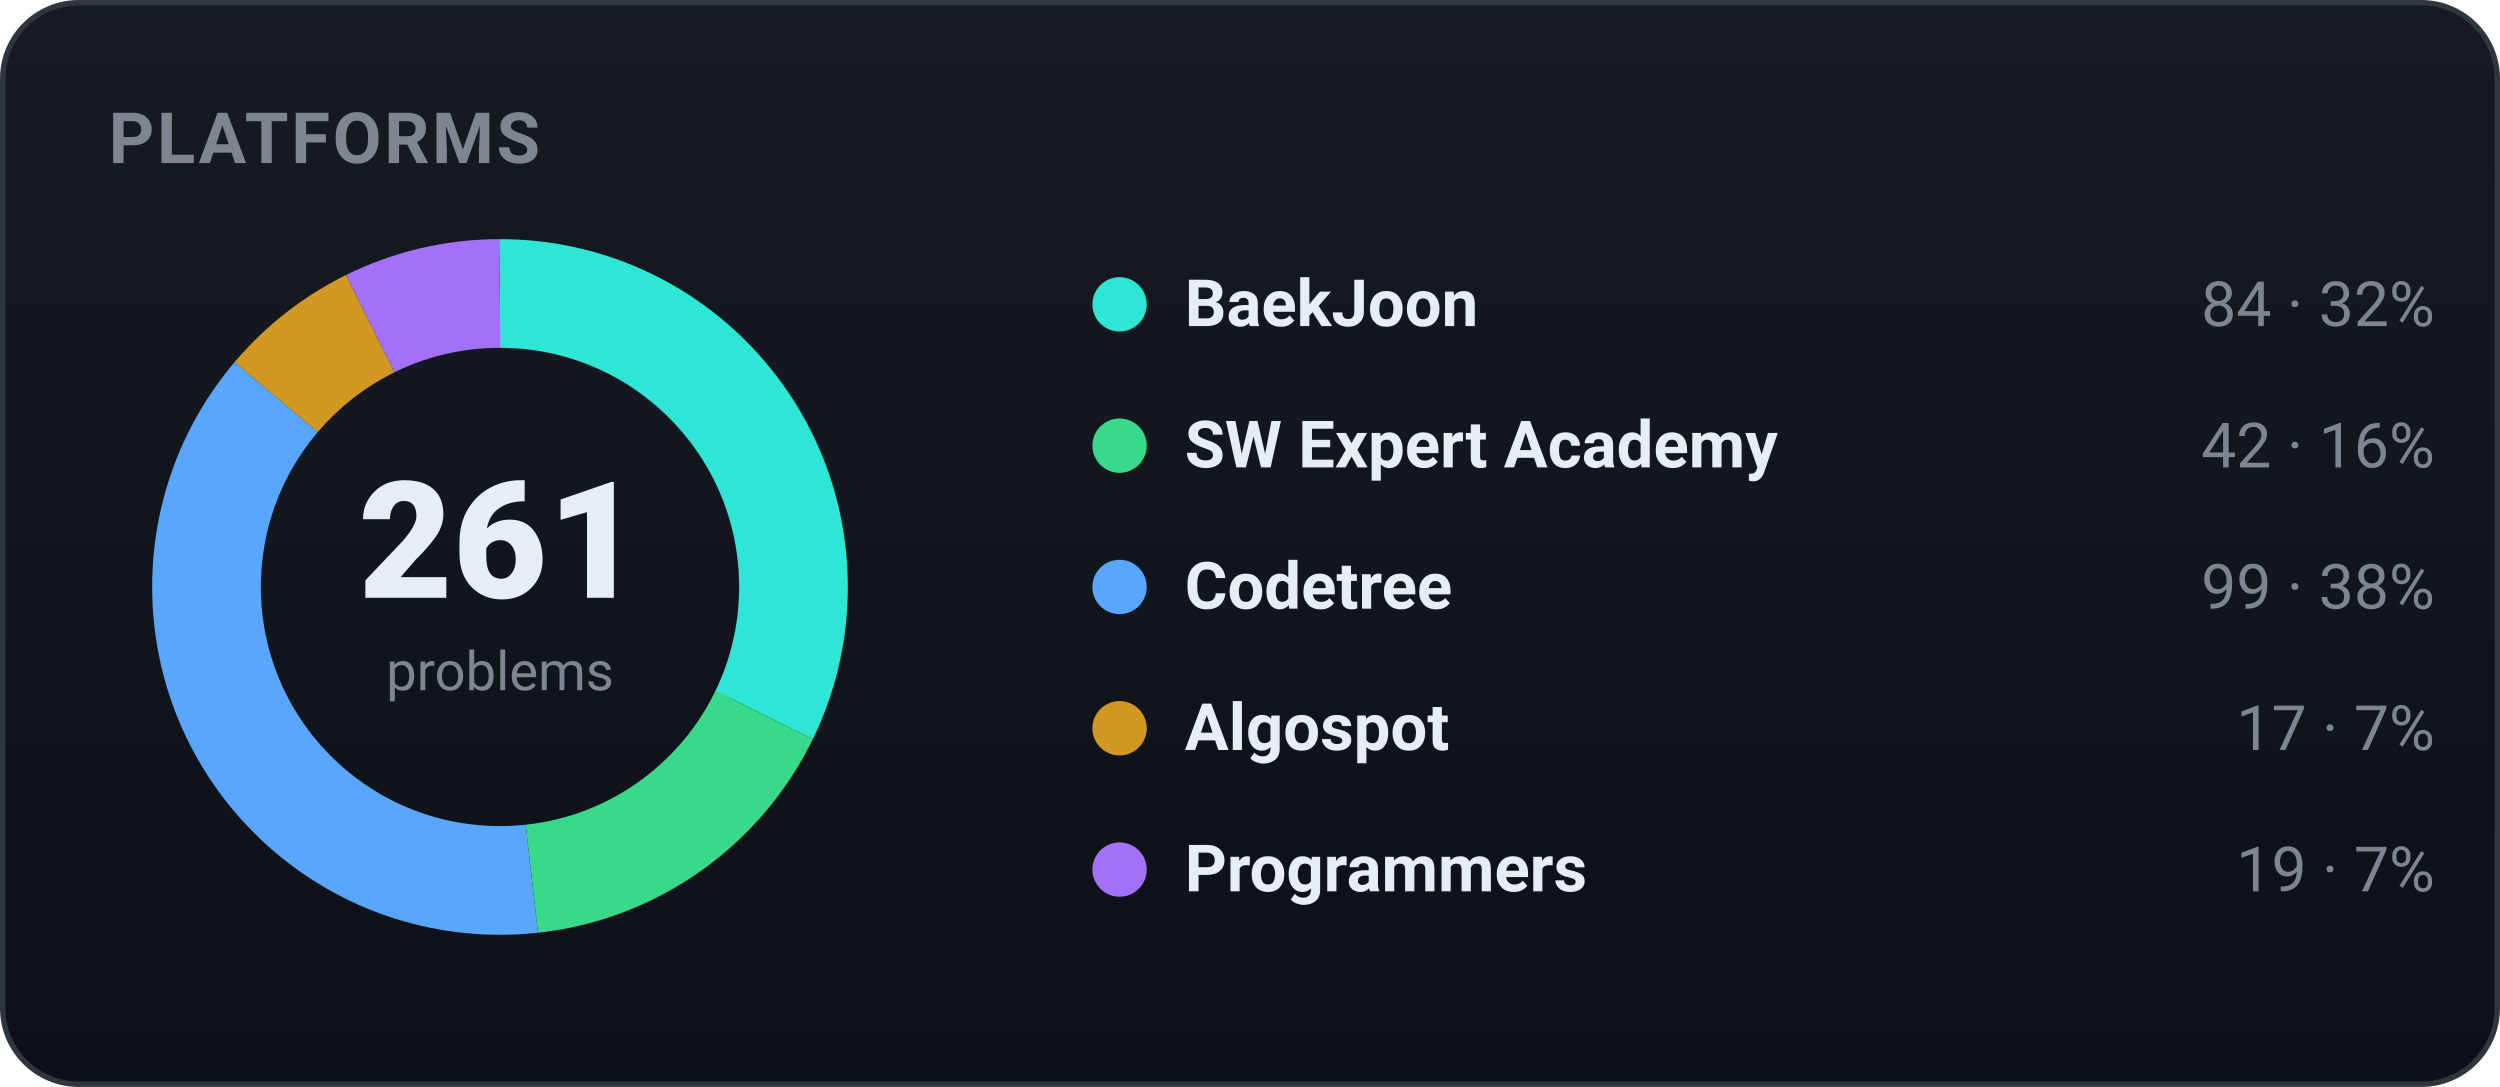
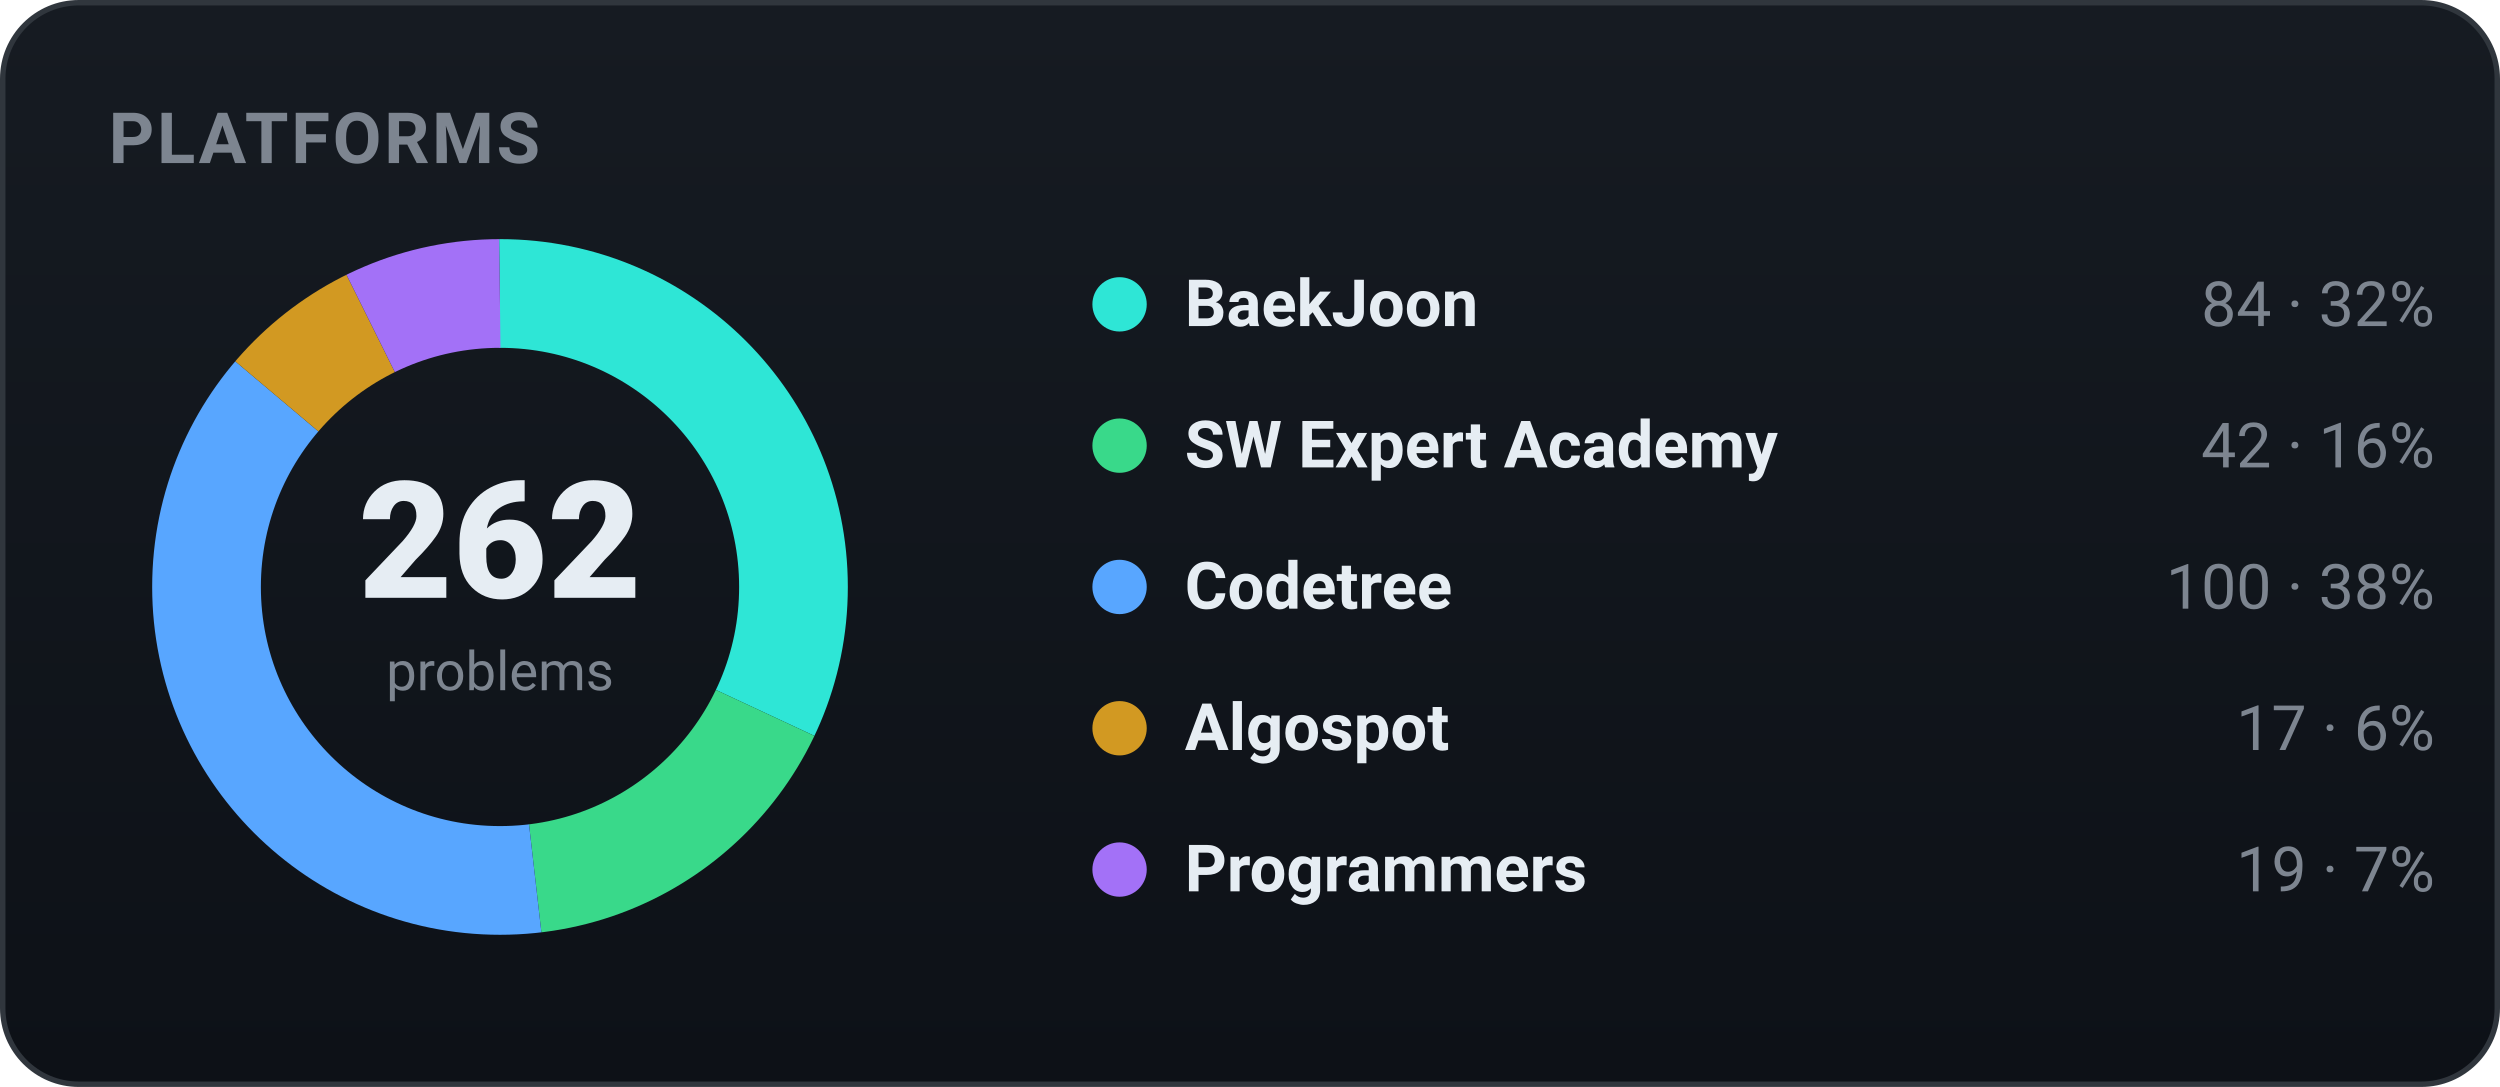
<svg xmlns="http://www.w3.org/2000/svg" width="460" height="200" viewBox="0 0 460 200" role="img" font-family="-apple-system,BlinkMacSystemFont,'Segoe UI',Roboto,'Apple SD Gothic Neo','Malgun Gothic',sans-serif">
  <defs>
    <linearGradient id="bgg" x1="0" y1="0" x2="0" y2="1">
      <stop offset="0" stop-color="#161b22" />
      <stop offset="1" stop-color="#0d1117" />
    </linearGradient>
  </defs>
  <rect x="0.5" y="0.5" width="459" height="199" rx="14" fill="url(#bgg)" stroke="#30363d" />
  <text x="20" y="30" font-family="-apple-system,BlinkMacSystemFont,'Segoe UI',Roboto,'Apple SD Gothic Neo','Malgun Gothic',sans-serif" font-size="13" font-weight="700" fill="#7d8590" letter-spacing="0.5">PLATFORMS</text>
-   <circle cx="92" cy="108" r="54" fill="none" stroke="#2ee6d6" stroke-width="20" stroke-dasharray="109.20 230.09" stroke-dashoffset="-0.00" transform="rotate(-90 92 108)" />
-   <circle cx="92" cy="108" r="54" fill="none" stroke="#39d98a" stroke-width="20" stroke-dasharray="54.60 284.69" stroke-dashoffset="-109.20" transform="rotate(-90 92 108)" />
-   <circle cx="92" cy="108" r="54" fill="none" stroke="#58a6ff" stroke-width="20" stroke-dasharray="128.70 210.60" stroke-dashoffset="-163.80" transform="rotate(-90 92 108)" />
-   <circle cx="92" cy="108" r="54" fill="none" stroke="#d29922" stroke-width="20" stroke-dasharray="22.10 317.19" stroke-dashoffset="-292.49" transform="rotate(-90 92 108)" />
-   <circle cx="92" cy="108" r="54" fill="none" stroke="#a371f7" stroke-width="20" stroke-dasharray="24.70 314.59" stroke-dashoffset="-314.59" transform="rotate(-90 92 108)" />
-   <text x="92" y="110" text-anchor="middle" font-size="30" font-weight="800" fill="#e6edf3">261</text>
+   <circle cx="92" cy="108" r="54" fill="none" stroke="#2ee6d6" stroke-width="20" stroke-dasharray="108.78 230.51" stroke-dashoffset="-0.00" transform="rotate(-90 92 108)" />
+   <circle cx="92" cy="108" r="54" fill="none" stroke="#39d98a" stroke-width="20" stroke-dasharray="54.39 284.90" stroke-dashoffset="-108.78" transform="rotate(-90 92 108)" />
+   <circle cx="92" cy="108" r="54" fill="none" stroke="#58a6ff" stroke-width="20" stroke-dasharray="129.50 209.79" stroke-dashoffset="-163.17" transform="rotate(-90 92 108)" />
+   <circle cx="92" cy="108" r="54" fill="none" stroke="#d29922" stroke-width="20" stroke-dasharray="22.02 317.28" stroke-dashoffset="-292.67" transform="rotate(-90 92 108)" />
+   <circle cx="92" cy="108" r="54" fill="none" stroke="#a371f7" stroke-width="20" stroke-dasharray="24.61 314.69" stroke-dashoffset="-314.69" transform="rotate(-90 92 108)" />
+   <text x="92" y="110" text-anchor="middle" font-size="30" font-weight="800" fill="#e6edf3">262</text>
  <text x="92" y="127" text-anchor="middle" font-size="10" fill="#7d8590">problems</text>
  <circle cx="206" cy="56" r="5" fill="#2ee6d6" />
  <text x="218" y="60" font-size="12" font-weight="600" fill="#e6edf3">BaekJoon</text>
  <text x="448" y="60" text-anchor="end" font-size="11.5" fill="#7d8590">84 · 32%</text>
  <circle cx="206" cy="82" r="5" fill="#39d98a" />
  <text x="218" y="86" font-size="12" font-weight="600" fill="#e6edf3">SW Expert Academy</text>
  <text x="448" y="86" text-anchor="end" font-size="11.5" fill="#7d8590">42 · 16%</text>
  <circle cx="206" cy="108" r="5" fill="#58a6ff" />
  <text x="218" y="112" font-size="12" font-weight="600" fill="#e6edf3">Codetree</text>
-   <text x="448" y="112" text-anchor="end" font-size="11.5" fill="#7d8590">99 · 38%</text>
+   <text x="448" y="112" text-anchor="end" font-size="11.5" fill="#7d8590">100 · 38%</text>
  <circle cx="206" cy="134" r="5" fill="#d29922" />
  <text x="218" y="138" font-size="12" font-weight="600" fill="#e6edf3">Algospot</text>
-   <text x="448" y="138" text-anchor="end" font-size="11.5" fill="#7d8590">17 · 7%</text>
+   <text x="448" y="138" text-anchor="end" font-size="11.5" fill="#7d8590">17 · 6%</text>
  <circle cx="206" cy="160" r="5" fill="#a371f7" />
  <text x="218" y="164" font-size="12" font-weight="600" fill="#e6edf3">Programmers</text>
  <text x="448" y="164" text-anchor="end" font-size="11.5" fill="#7d8590">19 · 7%</text>
</svg>
